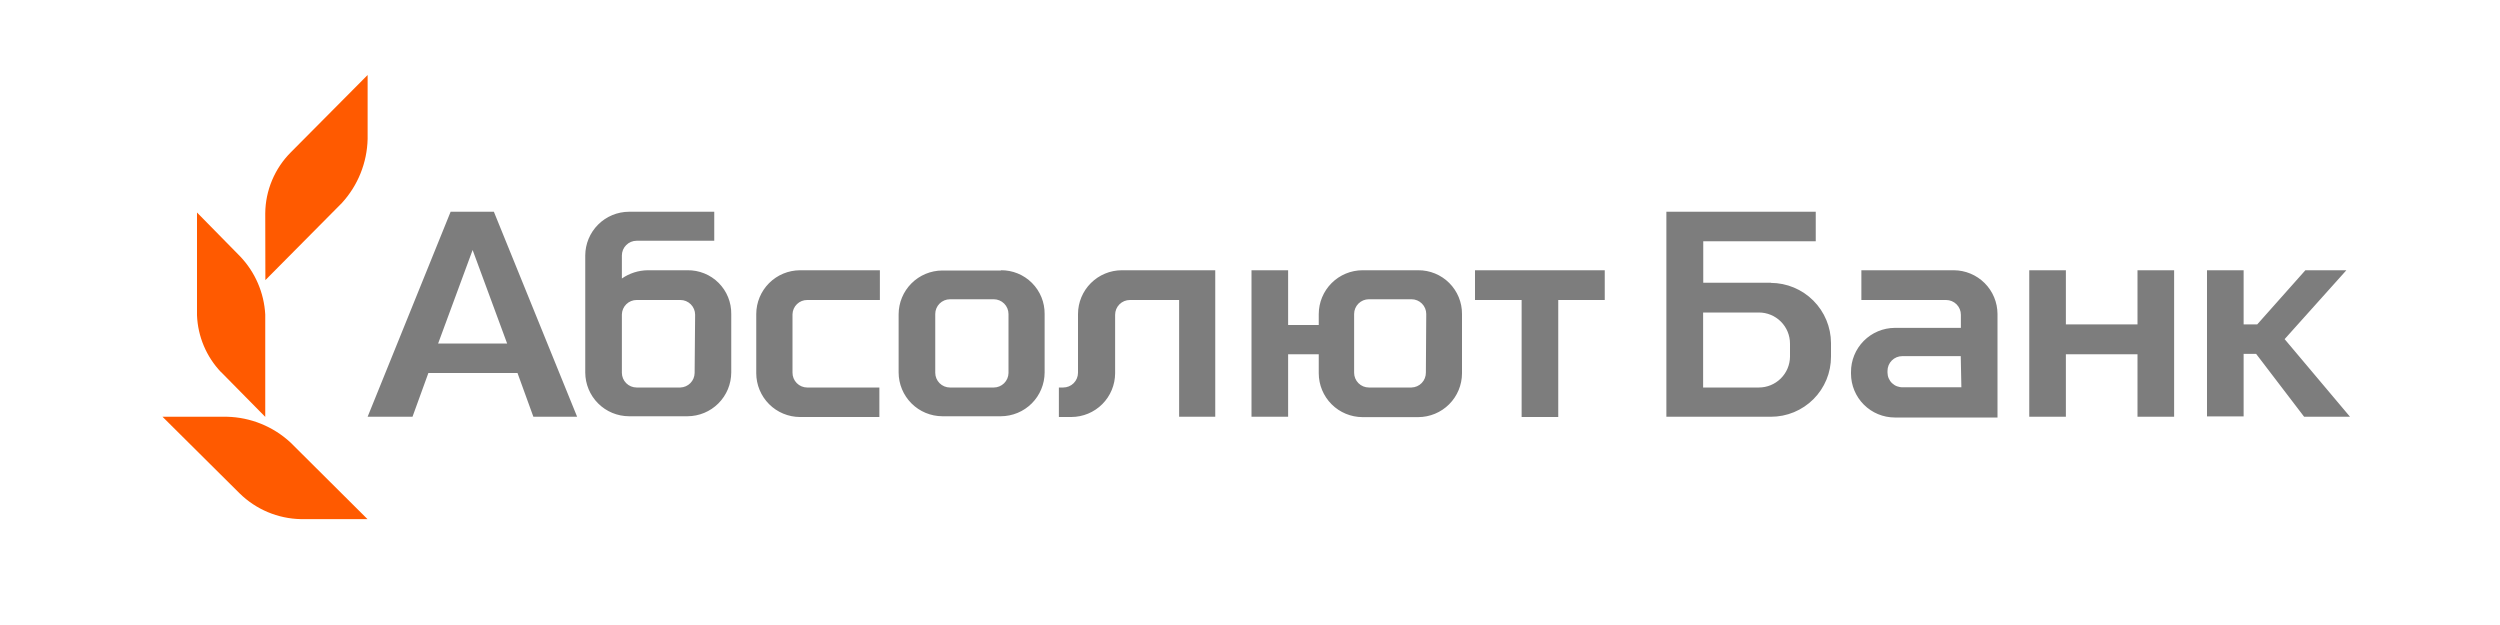
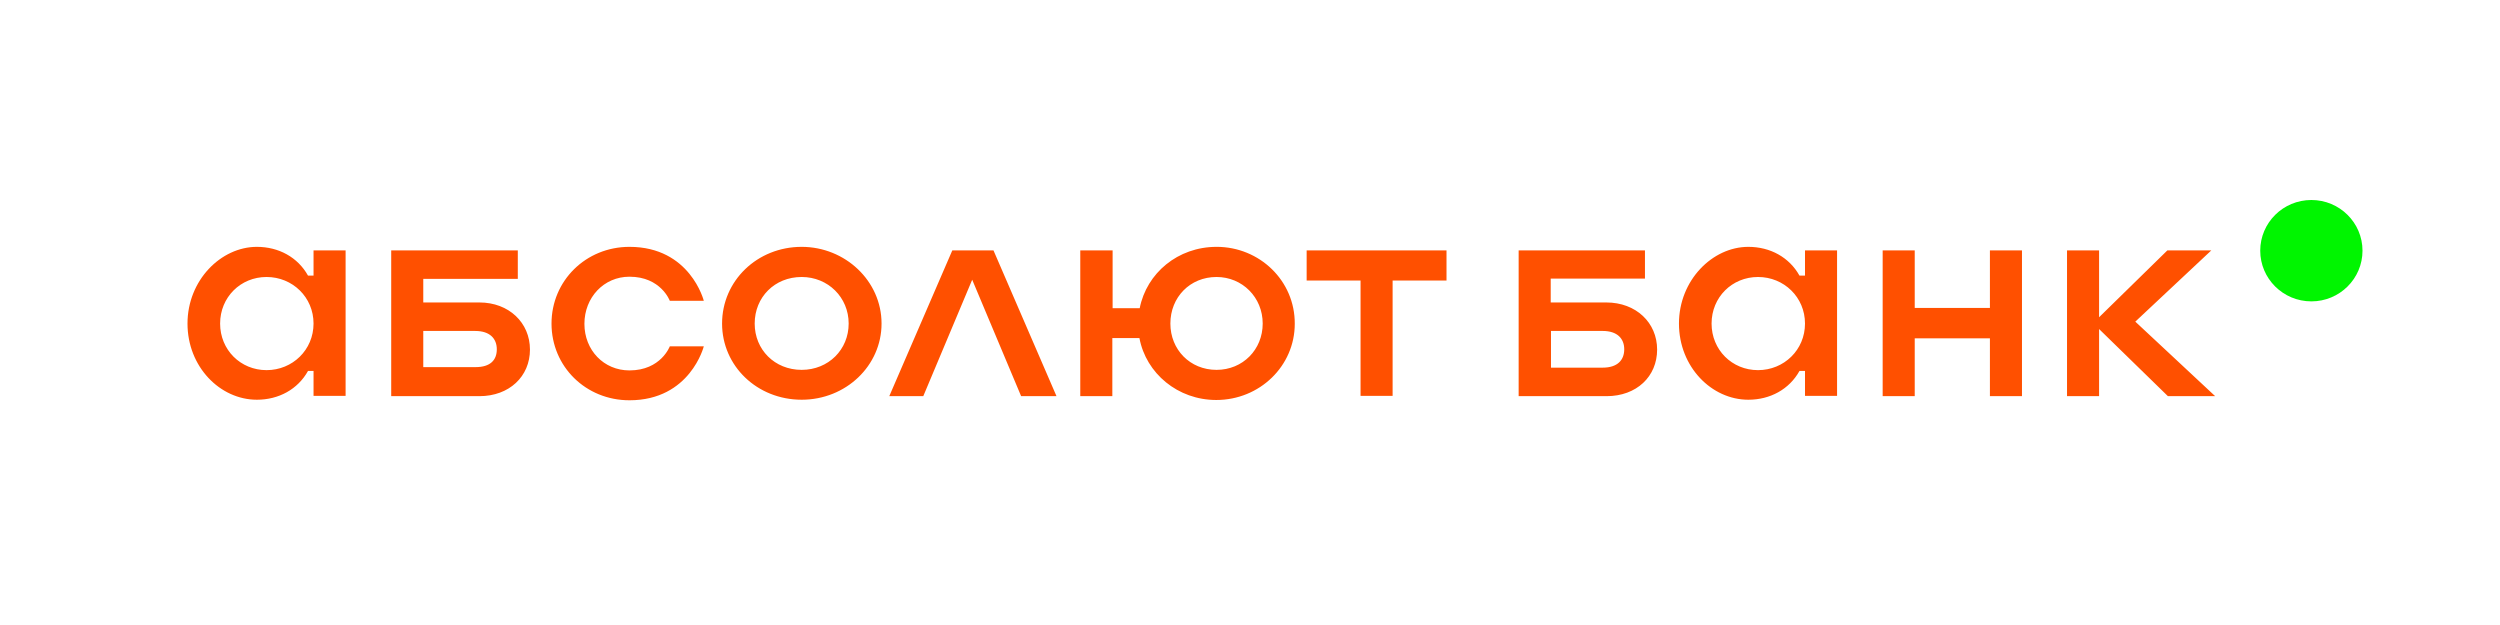
<svg xmlns="http://www.w3.org/2000/svg" viewBox="0 0 200 50">
-   <path fill="#FF5A00" d="M21.22 17.07c.016-1.841.756-3.601 2.06-4.9L29.41 6v5.12c-.045 1.9-.777 3.718-2.06 5.12l-6.12 6.17-.01-5.34zm8.18 24.46l-6.16-6.13c-1.386-1.283-3.192-2.015-5.08-2.06H13l6.17 6.13c1.31 1.287 3.063 2.024 4.9 2.06h5.33zM17.68 29.76l3.54 3.59v-8.19c-.094-1.735-.803-3.38-2-4.64L15.76 17v8.22c.066 1.7.749 3.317 1.92 4.55" />
-   <path fill="#7D7D7D" d="M171 21.62h2.93v11.72H171v-5h-5.73v5h-2.93V21.62h2.93v4.33H171v-4.33zm-14.7 0h-7.39V24h6.78c.313 0 .613.124.834.346.222.221.346.521.346.834v1.05h-5.29c-.462.003-.919.096-1.346.276-.426.179-.812.441-1.137.769-.325.329-.582.718-.757 1.146-.174.428-.263.886-.26 1.349v.13c.003.927.372 1.816 1.028 2.472.656.656 1.545 1.025 2.472 1.028h8.22v-8.28c-.003-.927-.372-1.816-1.028-2.472-.656-.656-1.545-1.025-2.472-1.028zm.61 9.36h-4.68c-.159.007-.318-.019-.467-.075-.149-.056-.285-.142-.4-.252-.115-.11-.206-.243-.269-.389-.062-.146-.094-.304-.094-.463v-.13c0-.313.124-.613.346-.834.221-.221.521-.346.834-.346h4.68l.05 2.49zm23.58-2.67h-1v5h-2.93V21.62h2.93v4.33h1.09l3.85-4.33h3.28l-4.94 5.51 5.23 6.21h-3.67l-3.84-5.03zm-38.81-5.69h-5.42V19.3h9v-2.36h-11.95v16.4h8.36c.632.001 1.258-.122 1.842-.363.584-.241 1.115-.596 1.562-1.042.447-.447.801-.978 1.043-1.562.241-.584.364-1.21.363-1.842v-1.09c-.005-1.274-.514-2.494-1.415-3.395s-2.121-1.409-3.395-1.415l.01-.01zm1.52 5.92c-.008.655-.274 1.281-.74 1.741-.466.461-1.095.719-1.75.719h-4.46v-6h4.46c.66 0 1.294.262 1.761.729.467.467.729 1.1.729 1.761v1.05zm-79.8-3.42v4.68c-.003.157.026.312.084.458.058.145.145.278.255.39.11.112.241.201.385.261.144.061.299.092.456.092h5.77v2.36H64c-.927-.003-1.816-.372-2.472-1.028-.656-.656-1.025-1.545-1.028-2.472v-4.74c.003-.927.372-1.816 1.028-2.472.656-.656 1.545-1.025 2.472-1.028h6.39V24h-5.81c-.307-.003-.603.115-.823.329s-.349.505-.357.811v-.02zm16.67-3.48h-4.68c-.927.003-1.816.372-2.472 1.028-.656.656-1.025 1.545-1.028 2.472v4.66c.003.927.372 1.816 1.028 2.472.656.656 1.545 1.025 2.472 1.028h4.68c.927-.003 1.816-.372 2.472-1.028.656-.656 1.025-1.545 1.028-2.472v-4.68c.005-.461-.082-.919-.256-1.346-.174-.427-.432-.815-.758-1.141-.326-.326-.714-.584-1.141-.758-.427-.174-.885-.261-1.346-.256v.02zm.61 8.2c-.005.309-.132.605-.353.822-.221.217-.518.339-.827.339H76c-.313 0-.613-.124-.834-.346-.221-.221-.346-.521-.346-.834v-4.7c0-.313.124-.613.346-.834.221-.221.521-.346.834-.346h3.5c.313 0 .613.124.834.346.221.221.346.521.346.834v4.72zM55 21.62h-3.19c-.737.011-1.454.24-2.06.66v-1.84c0-.313.124-.613.346-.834.221-.221.521-.346.834-.346h6.21v-2.32h-6.82c-.927.003-1.816.372-2.472 1.028-.656.656-1.025 1.545-1.028 2.472v9.36c.003.927.372 1.816 1.028 2.472.656.656 1.545 1.025 2.472 1.028H55c.927-.003 1.816-.372 2.472-1.028.656-.656 1.025-1.545 1.028-2.472v-4.68c.007-.462-.079-.92-.253-1.347-.173-.428-.431-.816-.757-1.143-.326-.326-.715-.584-1.143-.757-.428-.173-.886-.259-1.347-.253zm.57 8.22c-.005.303-.126.592-.338.808-.212.216-.499.342-.802.352h-3.5c-.313 0-.613-.124-.834-.346-.221-.221-.346-.521-.346-.834v-4.66c.005-.309.132-.605.353-.822.221-.217.518-.339.827-.339h3.5c.313 0 .613.124.834.346.221.221.346.521.346.834l-.04 4.66zm62.48-8.22h10.33V24h-3.72v9.36h-2.93V24H118v-2.38h.05zm-82-4.68l-6.64 16.4H33l1.27-3.5h7.13l1.27 3.5h3.5l-6.66-16.4h-3.46zm-1 10.54L37.81 20l2.76 7.48h-5.52zm54.69-5.86h7.48v11.72h-2.89V24h-3.94c-.313 0-.613.124-.834.346-.221.221-.346.521-.346.834v4.68c-.003.927-.372 1.816-1.028 2.472-.656.656-1.545 1.025-2.472 1.028h-1V31h.35c.313 0 .613-.124.834-.346.221-.221.346-.521.346-.834v-4.7c.003-.927.372-1.816 1.028-2.472.656-.656 1.545-1.025 2.472-1.028zm23.71 0H109c-.927.003-1.816.372-2.472 1.028-.656.656-1.025 1.545-1.028 2.472V26h-2.45v-4.38h-2.93v11.72h2.93v-5h2.45v1.53c.003.927.372 1.816 1.028 2.472.656.656 1.545 1.025 2.472 1.028h4.46c.927-.003 1.816-.372 2.472-1.028.656-.656 1.025-1.545 1.028-2.472v-4.75c.003-.46-.086-.917-.261-1.343-.175-.426-.433-.813-.758-1.138-.326-.326-.713-.583-1.138-.758-.426-.175-.883-.264-1.343-.261h-.01zm.62 8.18c.005.311-.112.612-.328.837-.215.225-.511.355-.822.363h-3.41c-.313 0-.613-.124-.834-.346-.222-.221-.346-.521-.346-.834v-4.7c0-.313.124-.613.346-.834.221-.221.521-.346.834-.346h3.41c.313 0 .613.124.834.346.222.221.346.521.346.834l-.03 4.68z" />
+   <path fill="#00F500" d="M184.91 24.11c2.259 0 4.09-1.815 4.09-4.055C189 17.815 187.169 16 184.91 16c-2.26 0-4.091 1.815-4.091 4.055 0 2.239 1.831 4.055 4.091 4.055z" />
+   <path fill="#FF5000" d="M140.641 29.611c-2.079 0-3.715-1.622-3.715-3.726s1.636-3.726 3.715-3.726c2.078 0 3.759 1.622 3.759 3.726s-1.681 3.726-3.759 3.726zm3.759-7.562h-.442c-.818-1.468-2.344-2.301-4.091-2.301-2.875 0-5.55 2.674-5.55 6.137 0 3.463 2.609 6.093 5.55 6.093 1.747 0 3.273-.833 4.091-2.301h.442v1.994h2.565V20.033H144.4v2.016zM21.324 29.611c-2.079 0-3.715-1.622-3.715-3.726s1.636-3.726 3.715-3.726c2.079 0 3.759 1.622 3.759 3.726s-1.681 3.726-3.759 3.726zm3.759-7.562h-.442c-.818-1.468-2.344-2.301-4.091-2.301-2.874 0-5.55 2.674-5.55 6.137 0 3.463 2.609 6.093 5.55 6.093 1.747 0 3.273-.833 4.091-2.301h.442v1.994h2.565V20.033h-2.565v2.016zm134.11 2.586h-6.015V20.033h-2.565v11.66h2.565v-4.625h6.015v4.625h2.565V20.033h-2.565v4.603zm11.631 1.096l6.081-5.699h-3.516l-5.462 5.348V20.033h-2.565v11.66h2.565v-5.37l5.506 5.37h3.781l-6.39-5.962zm-42.61 3.682h-4.135v-2.937h4.135c1.172 0 1.725.614 1.725 1.468 0 .855-.531 1.468-1.725 1.468zm.287-5.216h-4.444v-1.907h7.54V20.033h-10.105v11.66h7.031c2.411 0 4.047-1.578 4.047-3.726 0-2.148-1.681-3.77-4.069-3.77zm-31.178 5.392c-2.123 0-3.693-1.622-3.693-3.704 0-2.104 1.57-3.726 3.693-3.726 2.056 0 3.693 1.622 3.693 3.726 0 2.082-1.592 3.704-3.693 3.704zm0-9.841c-3.096 0-5.594 2.104-6.147 4.91h-2.167V20.033H86.422v11.66h2.565v-4.647h2.167c.531 2.827 3.074 4.953 6.147 4.953 3.472 0 6.28-2.718 6.28-6.093.022-3.441-2.808-6.159-6.258-6.159zm7.209 2.696h4.312v9.227h2.565v-9.227h4.312V20.033h-11.189v2.411zM76.184 20.033l-5.042 11.66h2.72l3.914-9.315 3.914 9.315h2.83L79.479 20.033h-3.295zm-25.827 2.104c2.521 0 3.228 1.929 3.228 1.929h2.72s-1.083-4.318-5.948-4.318c-3.494 0-6.236 2.718-6.236 6.137 0 3.441 2.742 6.137 6.236 6.137 4.865 0 5.948-4.318 5.948-4.318h-2.72s-.708 1.929-3.228 1.929c-2.056 0-3.604-1.622-3.604-3.726 0-2.104 1.548-3.77 3.604-3.77zM38.041 29.37h-4.179v-2.893h4.157c1.172 0 1.725.614 1.725 1.468 0 .855-.509 1.425-1.703 1.425zm.31-5.173h-4.489v-1.885h7.562V20.033H31.297v11.66h7.054c2.388 0 4.046-1.578 4.046-3.726 0-2.148-1.681-3.77-4.046-3.77zm25.783 5.392c-2.167 0-3.759-1.622-3.759-3.704 0-2.104 1.592-3.726 3.759-3.726 2.101 0 3.759 1.622 3.759 3.726 0 2.082-1.614 3.704-3.759 3.704zm0-9.841c-3.56 0-6.368 2.718-6.368 6.137 0 3.397 2.808 6.093 6.368 6.093 3.538 0 6.39-2.718 6.39-6.093 0-3.419-2.919-6.137-6.39-6.137z" />
</svg>
